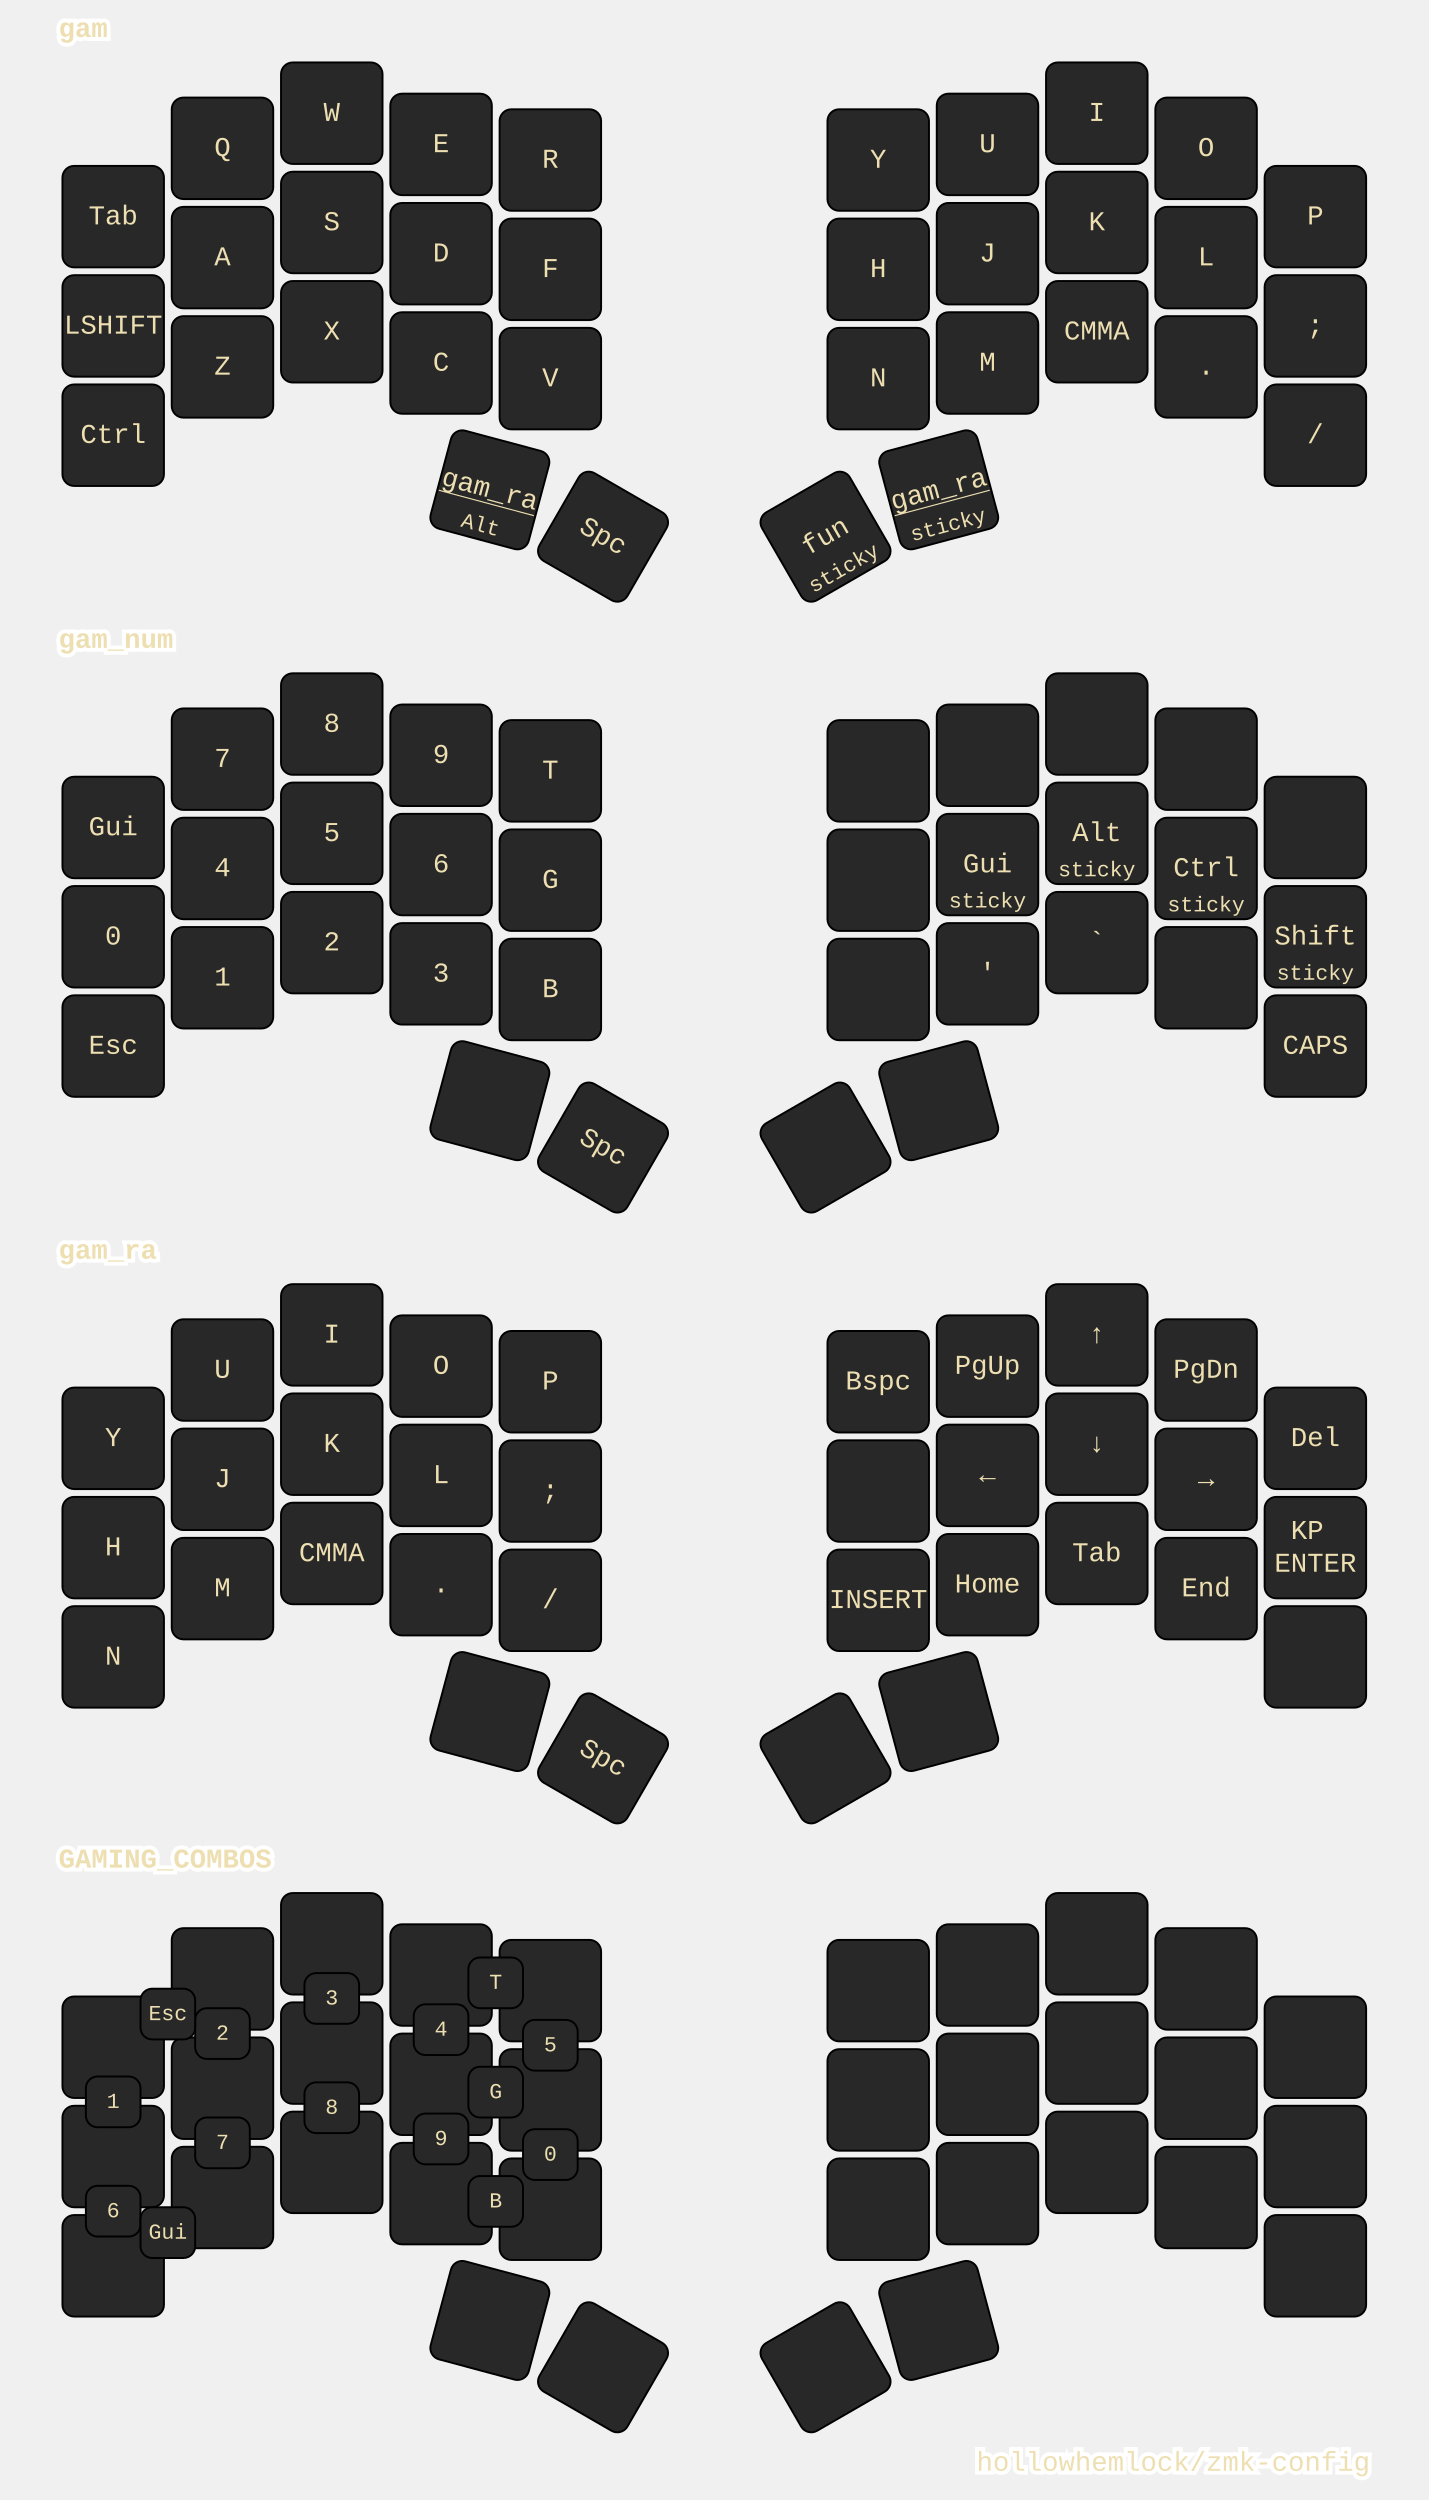
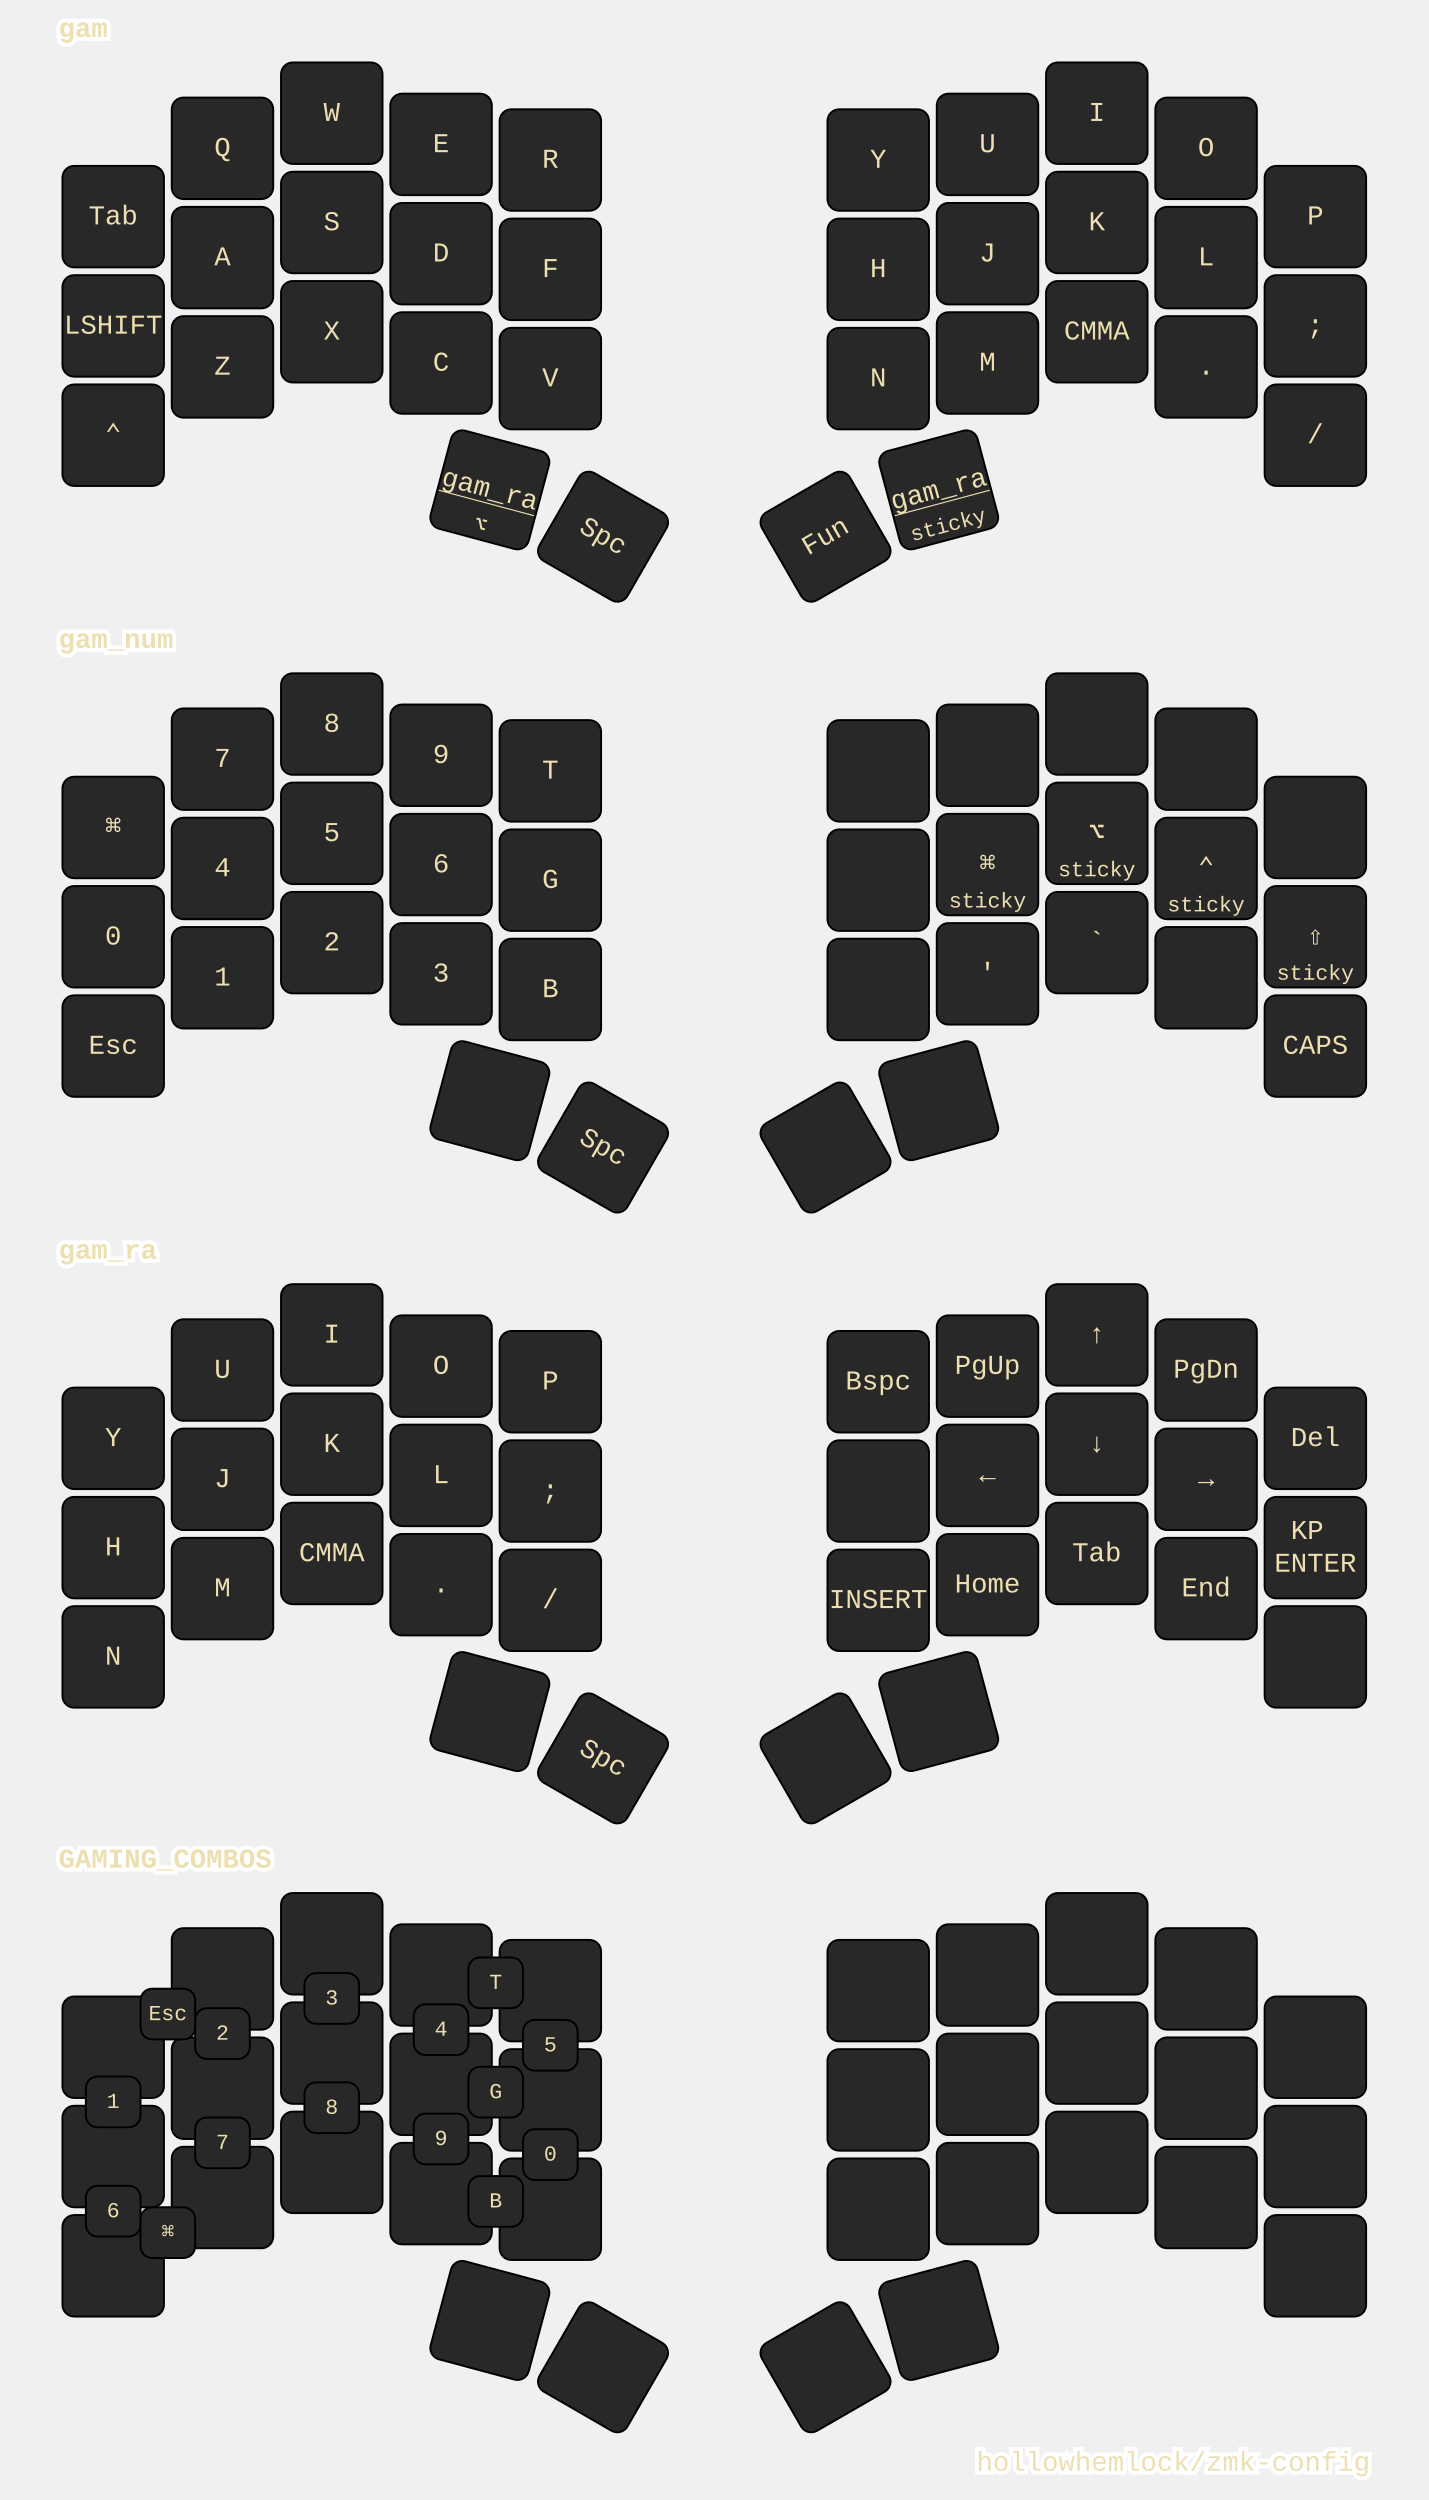
<svg xmlns="http://www.w3.org/2000/svg" width="732" height="1281" viewBox="0 0 732 1281" class="keymap">
  <defs>/* start glyphs */
- <svg id="mdi:pause">
+ <svg id="mdi:bluetooth">
+       <svg id="mdi-bluetooth" viewBox="0 0 24 24">
+         <path d="M14.88,16.29L13,18.17V14.41M13,5.83L14.88,7.71L13,9.58M17.71,7.71L12,2H11V9.58L6.41,5L5,6.41L10.59,12L5,17.58L6.41,19L11,14.41V22H12L17.71,16.29L13.41,12L17.71,7.71Z" />
+       </svg>
+     </svg>
+     <svg id="mdi:bluetooth-off">
+       <svg id="mdi-bluetooth-off" viewBox="0 0 24 24">
+         <path d="M13,5.83L14.88,7.71L13.28,9.31L14.69,10.72L17.71,7.7L12,2H11V7.03L13,9.03M5.41,4L4,5.41L10.59,12L5,17.59L6.41,19L11,14.41V22H12L16.29,17.71L18.59,20L20,18.59M13,18.17V14.41L14.88,16.29" />
+       </svg>
+     </svg>
+     <svg id="mdi:keyboard-return">
+       <svg id="mdi-keyboard-return" viewBox="0 0 24 24">
+         <path d="M19,7V11H5.83L9.41,7.41L8,6L2,12L8,18L9.41,16.58L5.83,13H21V7H19Z" />
+       </svg>
+     </svg>
+     <svg id="mdi:menu">
+       <svg id="mdi-menu" viewBox="0 0 24 24">
+         <path d="M3,6H21V8H3V6M3,11H21V13H3V11M3,16H21V18H3V16Z" />
+       </svg>
+     </svg>
+     <svg id="mdi:pause">
      <svg id="mdi-pause" viewBox="0 0 24 24">
        <path d="M14,19H18V5H14M6,19H10V5H6V19Z" />
      </svg>
    </svg>
    <svg id="mdi:play-pause">
      <svg id="mdi-play-pause" viewBox="0 0 24 24">
        <path d="M3,5V19L11,12M13,19H16V5H13M18,5V19H21V5" />
      </svg>
    </svg>
+     <svg id="mdi:progress-download">
+       <svg id="mdi-progress-download" viewBox="0 0 24 24">
+         <path d="M13,2.03C17.73,2.5 21.5,6.25 21.95,11C22.5,16.5 18.5,21.38 13,21.93V19.93C16.64,19.5 19.5,16.61 19.96,12.97C20.5,8.58 17.39,4.59 13,4.05V2.05L13,2.03M11,2.06V4.06C9.57,4.26 8.22,4.84 7.1,5.74L5.67,4.26C7.19,3 9.05,2.25 11,2.06M4.26,5.67L5.69,7.1C4.8,8.23 4.24,9.58 4.05,11H2.05C2.25,9.04 3,7.19 4.26,5.67M2.06,13H4.06C4.24,14.42 4.81,15.77 5.69,16.9L4.27,18.33C3.03,16.81 2.26,14.96 2.06,13M7.1,18.37C8.23,19.25 9.58,19.82 11,20V22C9.04,21.79 7.18,21 5.67,19.74L7.1,18.37M12,16.5L7.5,12H11V8H13V12H16.5L12,16.5Z" />
+       </svg>
+     </svg>
+     <svg id="mdi:restart">
+       <svg id="mdi-restart" viewBox="0 0 24 24">
+         <path d="M12,4C14.1,4 16.1,4.8 17.6,6.3C20.7,9.4 20.7,14.5 17.6,17.6C15.8,19.5 13.3,20.2 10.9,19.9L11.4,17.9C13.1,18.1 14.9,17.5 16.2,16.2C18.5,13.9 18.5,10.1 16.2,7.7C15.1,6.6 13.5,6 12,6V10.6L7,5.6L12,0.6V4M6.3,17.6C3.7,15 3.3,11 5.1,7.9L6.6,9.4C5.5,11.6 5.9,14.4 7.8,16.2C8.3,16.7 8.9,17.1 9.6,17.4L9,19.4C8,19 7.1,18.4 6.3,17.6Z" />
+       </svg>
+     </svg>
    <svg id="mdi:skip-backward">
      <svg id="mdi-skip-backward" viewBox="0 0 24 24">
        <path d="M20,5V19L13,12M6,5V19H4V5M13,5V19L6,12" />
      </svg>
    </svg>
    <svg id="mdi:skip-forward">
      <svg id="mdi-skip-forward" viewBox="0 0 24 24">
        <path d="M4,5V19L11,12M18,5V19H20V5M11,5V19L18,12" />
+       </svg>
+     </svg>
+     <svg id="mdi:usb">
+       <svg id="mdi-usb" viewBox="0 0 24 24">
+         <path d="M15,7V11H16V13H13V5H15L12,1L9,5H11V13H8V10.93C8.7,10.56 9.2,9.85 9.2,9C9.2,7.78 8.21,6.8 7,6.8C5.78,6.8 4.8,7.78 4.8,9C4.8,9.85 5.3,10.56 6,10.93V13A2,2 0 0,0 8,15H11V18.05C10.29,18.41 9.8,19.15 9.8,20A2.2,2.2 0 0,0 12,22.2A2.2,2.2 0 0,0 14.2,20C14.2,19.15 13.71,18.41 13,18.05V15H16A2,2 0 0,0 18,13V11H19V7H15Z" />
      </svg>
    </svg>
    <svg id="mdi:volume-high">
      <svg id="mdi-volume-high" viewBox="0 0 24 24">
        <path d="M14,3.23V5.29C16.89,6.15 19,8.83 19,12C19,15.17 16.89,17.84 14,18.7V20.77C18,19.86 21,16.28 21,12C21,7.72 18,4.14 14,3.23M16.5,12C16.5,10.23 15.5,8.71 14,7.97V16C15.5,15.29 16.5,13.76 16.5,12M3,9V15H7L12,20V4L7,9H3Z" />
      </svg>
    </svg>
    <svg id="mdi:volume-medium">
      <svg id="mdi-volume-medium" viewBox="0 0 24 24">
        <path d="M5,9V15H9L14,20V4L9,9M18.5,12C18.5,10.23 17.5,8.71 16,7.97V16C17.5,15.29 18.5,13.76 18.5,12Z" />
      </svg>
    </svg>
    <svg id="mdi:volume-off">
      <svg id="mdi-volume-off" viewBox="0 0 24 24">
        <path d="M12,4L9.91,6.09L12,8.18M4.27,3L3,4.27L7.73,9H3V15H7L12,20V13.27L16.25,17.53C15.58,18.04 14.83,18.46 14,18.7V20.77C15.38,20.45 16.63,19.82 17.68,18.96L19.73,21L21,19.73L12,10.73M19,12C19,12.94 18.8,13.82 18.46,14.64L19.97,16.15C20.62,14.91 21,13.5 21,12C21,7.72 18,4.14 14,3.23V5.29C16.89,6.15 19,8.83 19,12M16.5,12C16.5,10.23 15.5,8.71 14,7.97V10.18L16.45,12.63C16.5,12.43 16.5,12.21 16.5,12Z" />
      </svg>
    </svg>
  </defs>/* end glyphs */
<style>/* inherit to force styles through use tags */
svg path {
    fill: inherit;
}

/* font and background color specifications */
svg.keymap {
    font-family: SFMono-Regular,Consolas,Liberation Mono,Menlo,monospace;
    font-size: 14px;
    font-kerning: normal;
    text-rendering: optimizeLegibility;
    fill: #24292e;
}

/* default key styling */
rect.key {
    fill: #f6f8fa;
}

rect.key, rect.combo {
    stroke: #c9cccf;
    stroke-width: 1;
}

/* default key side styling, only used is draw_key_sides is set */
rect.side {
    filter: brightness(90%);
}

/* color accent for combo boxes */
rect.combo, rect.combo-separate {
    fill: #cdf;
}

/* color accent for held keys */
rect.held, rect.combo.held {
    fill: #fdd;
}

/* color accent for ghost (optional) keys */
rect.ghost, rect.combo.ghost {
    stroke-dasharray: 4, 4;
    stroke-width: 2;
}

text {
    text-anchor: middle;
    dominant-baseline: middle;
}

/* styling for layer labels */
text.label {
    font-weight: bold;
    text-anchor: start;
    stroke: white;
    stroke-width: 4;
    paint-order: stroke;
}

/* styling for optional footer */
text.footer {
    text-anchor: end;
    dominant-baseline: auto;
    stroke: white;
    stroke-width: 4;
    paint-order: stroke;
}

/* styling for combo tap, and key non-tap label text */
text.combo, text.hold, text.shifted, text.left, text.right {
    font-size: 11px;
}

text.hold {
    text-anchor: middle;
    dominant-baseline: auto;
}

text.shifted {
    text-anchor: middle;
    dominant-baseline: hanging;
}

text.left {
    text-anchor: start;
}

text.right {
    text-anchor: end;
}

text.layer-activator {
    text-decoration: underline;
}

/* styling for hold/shifted label text in combo box */
text.combo.hold, text.combo.shifted, text.combo.left, text.combo.right {
    font-size: 8px;
}

/* lighter symbol for transparent keys */
text.trans {
    fill: #7b7e81;
}

/* styling for combo dendrons */
path.combo {
    stroke-width: 1;
    stroke: gray;
    fill: none;
}

/* Start Tabler Icons Cleanup */
/* cannot use height/width with glyphs */
.icon-tabler &gt; path {
    fill: inherit;
    stroke: inherit;
    stroke-width: 2;
}
/* hide tabler's default box */
.icon-tabler &gt; path[stroke="none"][fill="none"] {
    visibility: hidden;
}
/* End Tabler Icons Cleanup */

@media (prefers-color-scheme: dark) {
svg.keymap { fill: #d1d6db; }
rect.key { fill: #3f4750; }
rect.key, rect.combo { stroke: #60666c; }
rect.combo, rect.combo-separate { fill: #1f3d7a; }
rect.held, rect.combo.held { fill: #854747; }
text.label, text.footer { stroke: black; }
text.trans { fill: #7e8184; }
path.combo { stroke: #7f7f7f; }

}
/*
 * merge_layers.py injects corner legends with these CSS classes:
 *   tl = top-left      (--tl layer, e.g. fun)
 *   tr = top-right     (--tr layer, e.g. sys)
 *   bl = bottom-left   (--bl layer, e.g. num)
 *   br = bottom-right  (--br layer, e.g. nav)
 *
 * Element types:
 *   text.tl   - text labels
 *   use.tl    - glyph icons (references defs section)
 *
 * Center layer (--center) uses keymap-drawer's built-in classes:
 *   text.tap, text.hold, text.shifted
 */
/* Key and combo background colors */
rect.key, rect.combo { fill: #282828; stroke: black; }
/* Background keys in combo layer - 30% transparent (70% opacity) */
.layer-MAIN_COMBOS rect.key { opacity: 0.7; }
- /* Default text color */
- text { fill: #eddfb1; }
+ /* Default text and glyph color */
+ text, use { fill: #eddfb1; }
/* Merged layer corner position colors */
text.tl, use.tl { fill: #e5c07b; }  /* top-left: function - yellow */
text.tr, use.tr { fill: #61afef; }  /* top-right: sys - blue */
text.bl, use.bl { fill: #98c379; }  /* bottom-left: numbers - green */
text.br, use.br { fill: #c678dd; }  /* bottom-right: nav - purple */
/* Held key text with layer colors */
text.held-tl { fill: #e5c07b; }  /* yellow */
text.held-tr { fill: #61afef; }  /* blue */
text.held-bl { fill: #98c379; }  /* green */
text.held-br { fill: #c678dd; }  /* purple */
/* Modifier keys - inherit default text color */
</style>
  <g transform="translate(30, 0)" class="layer-gam">
    <text x="0" y="15" class="label" id="gam">gam</text>
    <g transform="translate(0, 30)">
      <g transform="translate(28, 81)" class="key keypos-0">
        <rect rx="6" ry="6" x="-26" y="-26" width="52" height="52" class="key" />
        <text x="0" y="0" class="key tap">Tab</text>
      </g>
      <g transform="translate(84, 46)" class="key keypos-1">
        <rect rx="6" ry="6" x="-26" y="-26" width="52" height="52" class="key" />
        <text x="0" y="0" class="key tap">Q</text>
      </g>
      <g transform="translate(140, 28)" class="key keypos-2">
        <rect rx="6" ry="6" x="-26" y="-26" width="52" height="52" class="key" />
        <text x="0" y="0" class="key tap">W</text>
      </g>
      <g transform="translate(196, 44)" class="key keypos-3">
        <rect rx="6" ry="6" x="-26" y="-26" width="52" height="52" class="key" />
        <text x="0" y="0" class="key tap">E</text>
      </g>
      <g transform="translate(252, 52)" class="key keypos-4">
        <rect rx="6" ry="6" x="-26" y="-26" width="52" height="52" class="key" />
        <text x="0" y="0" class="key tap">R</text>
      </g>
      <g transform="translate(420, 52)" class="key keypos-5">
        <rect rx="6" ry="6" x="-26" y="-26" width="52" height="52" class="key" />
        <text x="0" y="0" class="key tap">Y</text>
      </g>
      <g transform="translate(476, 44)" class="key keypos-6">
        <rect rx="6" ry="6" x="-26" y="-26" width="52" height="52" class="key" />
        <text x="0" y="0" class="key tap">U</text>
      </g>
      <g transform="translate(532, 28)" class="key keypos-7">
        <rect rx="6" ry="6" x="-26" y="-26" width="52" height="52" class="key" />
        <text x="0" y="0" class="key tap">I</text>
      </g>
      <g transform="translate(588, 46)" class="key keypos-8">
        <rect rx="6" ry="6" x="-26" y="-26" width="52" height="52" class="key" />
        <text x="0" y="0" class="key tap">O</text>
      </g>
      <g transform="translate(644, 81)" class="key keypos-9">
        <rect rx="6" ry="6" x="-26" y="-26" width="52" height="52" class="key" />
        <text x="0" y="0" class="key tap">P</text>
      </g>
      <g transform="translate(28, 137)" class="key keypos-10">
        <rect rx="6" ry="6" x="-26" y="-26" width="52" height="52" class="key" />
        <text x="0" y="0" class="key tap">LSHIFT</text>
      </g>
      <g transform="translate(84, 102)" class="key keypos-11">
        <rect rx="6" ry="6" x="-26" y="-26" width="52" height="52" class="key" />
        <text x="0" y="0" class="key tap">A</text>
      </g>
      <g transform="translate(140, 84)" class="key keypos-12">
        <rect rx="6" ry="6" x="-26" y="-26" width="52" height="52" class="key" />
        <text x="0" y="0" class="key tap">S</text>
      </g>
      <g transform="translate(196, 100)" class="key keypos-13">
        <rect rx="6" ry="6" x="-26" y="-26" width="52" height="52" class="key" />
        <text x="0" y="0" class="key tap">D</text>
      </g>
      <g transform="translate(252, 108)" class="key keypos-14">
        <rect rx="6" ry="6" x="-26" y="-26" width="52" height="52" class="key" />
        <text x="0" y="0" class="key tap">F</text>
      </g>
      <g transform="translate(420, 108)" class="key keypos-15">
        <rect rx="6" ry="6" x="-26" y="-26" width="52" height="52" class="key" />
        <text x="0" y="0" class="key tap">H</text>
      </g>
      <g transform="translate(476, 100)" class="key keypos-16">
        <rect rx="6" ry="6" x="-26" y="-26" width="52" height="52" class="key" />
        <text x="0" y="0" class="key tap">J</text>
      </g>
      <g transform="translate(532, 84)" class="key keypos-17">
        <rect rx="6" ry="6" x="-26" y="-26" width="52" height="52" class="key" />
        <text x="0" y="0" class="key tap">K</text>
      </g>
      <g transform="translate(588, 102)" class="key keypos-18">
        <rect rx="6" ry="6" x="-26" y="-26" width="52" height="52" class="key" />
        <text x="0" y="0" class="key tap">L</text>
      </g>
      <g transform="translate(644, 137)" class="key keypos-19">
        <rect rx="6" ry="6" x="-26" y="-26" width="52" height="52" class="key" />
        <text x="0" y="0" class="key tap">;</text>
      </g>
      <g transform="translate(28, 193)" class="key keypos-20">
        <rect rx="6" ry="6" x="-26" y="-26" width="52" height="52" class="key" />
-         <text x="0" y="0" class="key tap">Ctrl</text>
+         <text x="0" y="0" class="key tap">⌃</text>
      </g>
      <g transform="translate(84, 158)" class="key keypos-21">
        <rect rx="6" ry="6" x="-26" y="-26" width="52" height="52" class="key" />
        <text x="0" y="0" class="key tap">Z</text>
      </g>
      <g transform="translate(140, 140)" class="key keypos-22">
        <rect rx="6" ry="6" x="-26" y="-26" width="52" height="52" class="key" />
        <text x="0" y="0" class="key tap">X</text>
      </g>
      <g transform="translate(196, 156)" class="key keypos-23">
        <rect rx="6" ry="6" x="-26" y="-26" width="52" height="52" class="key" />
        <text x="0" y="0" class="key tap">C</text>
      </g>
      <g transform="translate(252, 164)" class="key keypos-24">
        <rect rx="6" ry="6" x="-26" y="-26" width="52" height="52" class="key" />
        <text x="0" y="0" class="key tap">V</text>
      </g>
      <g transform="translate(420, 164)" class="key keypos-25">
        <rect rx="6" ry="6" x="-26" y="-26" width="52" height="52" class="key" />
        <text x="0" y="0" class="key tap">N</text>
      </g>
      <g transform="translate(476, 156)" class="key keypos-26">
        <rect rx="6" ry="6" x="-26" y="-26" width="52" height="52" class="key" />
        <text x="0" y="0" class="key tap">M</text>
      </g>
      <g transform="translate(532, 140)" class="key keypos-27">
        <rect rx="6" ry="6" x="-26" y="-26" width="52" height="52" class="key" />
        <text x="0" y="0" class="key tap">CMMA</text>
      </g>
      <g transform="translate(588, 158)" class="key keypos-28">
        <rect rx="6" ry="6" x="-26" y="-26" width="52" height="52" class="key" />
        <text x="0" y="0" class="key tap">.</text>
      </g>
      <g transform="translate(644, 193)" class="key keypos-29">
        <rect rx="6" ry="6" x="-26" y="-26" width="52" height="52" class="key" />
        <text x="0" y="0" class="key tap">/</text>
      </g>
      <g transform="translate(221, 221) rotate(15.0)" class="key keypos-30">
        <rect rx="6" ry="6" x="-26" y="-26" width="52" height="52" class="key" />
        <a href="#gam_ra">
          <text x="0" y="0" class="key tap layer-activator">gam_ra</text>
        </a>
-         <text x="0" y="22" class="key hold">Alt</text>
+         <text x="0" y="22" class="key hold">⌥</text>
      </g>
      <g transform="translate(279, 245) rotate(30.0)" class="key keypos-31">
        <rect rx="6" ry="6" x="-26" y="-26" width="52" height="52" class="key" />
        <text x="0" y="0" class="key tap">Spc</text>
      </g>
-       <g transform="translate(393, 245) rotate(-30.0)" class="key keypos-32">
-         <rect rx="6" ry="6" x="-26" y="-26" width="52" height="52" class="key" />
-         <text x="0" y="0" class="key tap">fun</text>
-         <text x="0" y="22" class="key hold">sticky</text>
+       <g transform="translate(393, 245) rotate(-30.0)" class="key layer keypos-32">
+         <rect rx="6" ry="6" x="-26" y="-26" width="52" height="52" class="key layer" />
+         <text x="0" y="0" class="key layer tap">Fun</text>
      </g>
      <g transform="translate(451, 221) rotate(-15.0)" class="key keypos-33">
        <rect rx="6" ry="6" x="-26" y="-26" width="52" height="52" class="key" />
        <a href="#gam_ra">
          <text x="0" y="0" class="key tap layer-activator">gam_ra</text>
        </a>
        <text x="0" y="22" class="key hold">sticky</text>
      </g>
    </g>
  </g>
  <g transform="translate(30, 313)" class="layer-gam_num">
    <text x="0" y="15" class="label" id="gam_num">gam_num</text>
    <g transform="translate(0, 30)">
      <g transform="translate(28, 81)" class="key keypos-0">
        <rect rx="6" ry="6" x="-26" y="-26" width="52" height="52" class="key" />
-         <text x="0" y="0" class="key tap">Gui</text>
+         <text x="0" y="0" class="key tap">⌘</text>
      </g>
      <g transform="translate(84, 46)" class="key keypos-1">
        <rect rx="6" ry="6" x="-26" y="-26" width="52" height="52" class="key" />
        <text x="0" y="0" class="key tap">7</text>
      </g>
      <g transform="translate(140, 28)" class="key keypos-2">
        <rect rx="6" ry="6" x="-26" y="-26" width="52" height="52" class="key" />
        <text x="0" y="0" class="key tap">8</text>
      </g>
      <g transform="translate(196, 44)" class="key keypos-3">
        <rect rx="6" ry="6" x="-26" y="-26" width="52" height="52" class="key" />
        <text x="0" y="0" class="key tap">9</text>
      </g>
      <g transform="translate(252, 52)" class="key keypos-4">
        <rect rx="6" ry="6" x="-26" y="-26" width="52" height="52" class="key" />
        <text x="0" y="0" class="key tap">T</text>
      </g>
      <g transform="translate(420, 52)" class="key keypos-5">
        <rect rx="6" ry="6" x="-26" y="-26" width="52" height="52" class="key" />
      </g>
      <g transform="translate(476, 44)" class="key keypos-6">
        <rect rx="6" ry="6" x="-26" y="-26" width="52" height="52" class="key" />
      </g>
      <g transform="translate(532, 28)" class="key keypos-7">
        <rect rx="6" ry="6" x="-26" y="-26" width="52" height="52" class="key" />
      </g>
      <g transform="translate(588, 46)" class="key keypos-8">
        <rect rx="6" ry="6" x="-26" y="-26" width="52" height="52" class="key" />
      </g>
      <g transform="translate(644, 81)" class="key keypos-9">
        <rect rx="6" ry="6" x="-26" y="-26" width="52" height="52" class="key" />
      </g>
      <g transform="translate(28, 137)" class="key keypos-10">
        <rect rx="6" ry="6" x="-26" y="-26" width="52" height="52" class="key" />
        <text x="0" y="0" class="key tap">0</text>
      </g>
      <g transform="translate(84, 102)" class="key keypos-11">
        <rect rx="6" ry="6" x="-26" y="-26" width="52" height="52" class="key" />
        <text x="0" y="0" class="key tap">4</text>
      </g>
      <g transform="translate(140, 84)" class="key keypos-12">
        <rect rx="6" ry="6" x="-26" y="-26" width="52" height="52" class="key" />
        <text x="0" y="0" class="key tap">5</text>
      </g>
      <g transform="translate(196, 100)" class="key keypos-13">
        <rect rx="6" ry="6" x="-26" y="-26" width="52" height="52" class="key" />
        <text x="0" y="0" class="key tap">6</text>
      </g>
      <g transform="translate(252, 108)" class="key keypos-14">
        <rect rx="6" ry="6" x="-26" y="-26" width="52" height="52" class="key" />
        <text x="0" y="0" class="key tap">G</text>
      </g>
      <g transform="translate(420, 108)" class="key keypos-15">
        <rect rx="6" ry="6" x="-26" y="-26" width="52" height="52" class="key" />
      </g>
      <g transform="translate(476, 100)" class="key mod keypos-16">
        <rect rx="6" ry="6" x="-26" y="-26" width="52" height="52" class="key mod" />
-         <text x="0" y="0" class="key mod tap">Gui</text>
+         <text x="0" y="0" class="key mod tap">⌘</text>
        <text x="0" y="22" class="key mod hold">sticky</text>
      </g>
      <g transform="translate(532, 84)" class="key mod keypos-17">
        <rect rx="6" ry="6" x="-26" y="-26" width="52" height="52" class="key mod" />
-         <text x="0" y="0" class="key mod tap">Alt</text>
+         <text x="0" y="0" class="key mod tap">⌥</text>
        <text x="0" y="22" class="key mod hold">sticky</text>
      </g>
      <g transform="translate(588, 102)" class="key mod keypos-18">
        <rect rx="6" ry="6" x="-26" y="-26" width="52" height="52" class="key mod" />
-         <text x="0" y="0" class="key mod tap">Ctrl</text>
+         <text x="0" y="0" class="key mod tap">⌃</text>
        <text x="0" y="22" class="key mod hold">sticky</text>
      </g>
      <g transform="translate(644, 137)" class="key mod keypos-19">
        <rect rx="6" ry="6" x="-26" y="-26" width="52" height="52" class="key mod" />
-         <text x="0" y="0" class="key mod tap">Shift</text>
+         <text x="0" y="0" class="key mod tap">⇧</text>
        <text x="0" y="22" class="key mod hold">sticky</text>
      </g>
      <g transform="translate(28, 193)" class="key keypos-20">
        <rect rx="6" ry="6" x="-26" y="-26" width="52" height="52" class="key" />
        <text x="0" y="0" class="key tap">Esc</text>
      </g>
      <g transform="translate(84, 158)" class="key keypos-21">
        <rect rx="6" ry="6" x="-26" y="-26" width="52" height="52" class="key" />
        <text x="0" y="0" class="key tap">1</text>
      </g>
      <g transform="translate(140, 140)" class="key keypos-22">
        <rect rx="6" ry="6" x="-26" y="-26" width="52" height="52" class="key" />
        <text x="0" y="0" class="key tap">2</text>
      </g>
      <g transform="translate(196, 156)" class="key keypos-23">
        <rect rx="6" ry="6" x="-26" y="-26" width="52" height="52" class="key" />
        <text x="0" y="0" class="key tap">3</text>
      </g>
      <g transform="translate(252, 164)" class="key keypos-24">
        <rect rx="6" ry="6" x="-26" y="-26" width="52" height="52" class="key" />
        <text x="0" y="0" class="key tap">B</text>
      </g>
      <g transform="translate(420, 164)" class="key keypos-25">
        <rect rx="6" ry="6" x="-26" y="-26" width="52" height="52" class="key" />
      </g>
      <g transform="translate(476, 156)" class="key keypos-26">
        <rect rx="6" ry="6" x="-26" y="-26" width="52" height="52" class="key" />
        <text x="0" y="0" class="key tap">'</text>
      </g>
      <g transform="translate(532, 140)" class="key keypos-27">
        <rect rx="6" ry="6" x="-26" y="-26" width="52" height="52" class="key" />
        <text x="0" y="0" class="key tap">`</text>
      </g>
      <g transform="translate(588, 158)" class="key keypos-28">
        <rect rx="6" ry="6" x="-26" y="-26" width="52" height="52" class="key" />
      </g>
      <g transform="translate(644, 193)" class="key keypos-29">
        <rect rx="6" ry="6" x="-26" y="-26" width="52" height="52" class="key" />
        <text x="0" y="0" class="key tap">CAPS</text>
      </g>
      <g transform="translate(221, 221) rotate(15.0)" class="key keypos-30">
        <rect rx="6" ry="6" x="-26" y="-26" width="52" height="52" class="key" />
      </g>
      <g transform="translate(279, 245) rotate(30.0)" class="key keypos-31">
        <rect rx="6" ry="6" x="-26" y="-26" width="52" height="52" class="key" />
        <text x="0" y="0" class="key tap">Spc</text>
      </g>
      <g transform="translate(393, 245) rotate(-30.0)" class="key keypos-32">
        <rect rx="6" ry="6" x="-26" y="-26" width="52" height="52" class="key" />
      </g>
      <g transform="translate(451, 221) rotate(-15.0)" class="key keypos-33">
        <rect rx="6" ry="6" x="-26" y="-26" width="52" height="52" class="key" />
      </g>
    </g>
  </g>
  <g transform="translate(30, 626)" class="layer-gam_ra">
    <text x="0" y="15" class="label" id="gam_ra">gam_ra</text>
    <g transform="translate(0, 30)">
      <g transform="translate(28, 81)" class="key keypos-0">
        <rect rx="6" ry="6" x="-26" y="-26" width="52" height="52" class="key" />
        <text x="0" y="0" class="key tap">Y</text>
      </g>
      <g transform="translate(84, 46)" class="key keypos-1">
        <rect rx="6" ry="6" x="-26" y="-26" width="52" height="52" class="key" />
        <text x="0" y="0" class="key tap">U</text>
      </g>
      <g transform="translate(140, 28)" class="key keypos-2">
        <rect rx="6" ry="6" x="-26" y="-26" width="52" height="52" class="key" />
        <text x="0" y="0" class="key tap">I</text>
      </g>
      <g transform="translate(196, 44)" class="key keypos-3">
        <rect rx="6" ry="6" x="-26" y="-26" width="52" height="52" class="key" />
        <text x="0" y="0" class="key tap">O</text>
      </g>
      <g transform="translate(252, 52)" class="key keypos-4">
        <rect rx="6" ry="6" x="-26" y="-26" width="52" height="52" class="key" />
        <text x="0" y="0" class="key tap">P</text>
      </g>
      <g transform="translate(420, 52)" class="key keypos-5">
        <rect rx="6" ry="6" x="-26" y="-26" width="52" height="52" class="key" />
        <text x="0" y="0" class="key tap">Bspc</text>
      </g>
      <g transform="translate(476, 44)" class="key keypos-6">
        <rect rx="6" ry="6" x="-26" y="-26" width="52" height="52" class="key" />
        <text x="0" y="0" class="key tap">PgUp</text>
      </g>
      <g transform="translate(532, 28)" class="key keypos-7">
        <rect rx="6" ry="6" x="-26" y="-26" width="52" height="52" class="key" />
        <text x="0" y="0" class="key tap">↑</text>
      </g>
      <g transform="translate(588, 46)" class="key keypos-8">
        <rect rx="6" ry="6" x="-26" y="-26" width="52" height="52" class="key" />
        <text x="0" y="0" class="key tap">PgDn</text>
      </g>
      <g transform="translate(644, 81)" class="key keypos-9">
        <rect rx="6" ry="6" x="-26" y="-26" width="52" height="52" class="key" />
        <text x="0" y="0" class="key tap">Del</text>
      </g>
      <g transform="translate(28, 137)" class="key keypos-10">
        <rect rx="6" ry="6" x="-26" y="-26" width="52" height="52" class="key" />
        <text x="0" y="0" class="key tap">H</text>
      </g>
      <g transform="translate(84, 102)" class="key keypos-11">
        <rect rx="6" ry="6" x="-26" y="-26" width="52" height="52" class="key" />
        <text x="0" y="0" class="key tap">J</text>
      </g>
      <g transform="translate(140, 84)" class="key keypos-12">
        <rect rx="6" ry="6" x="-26" y="-26" width="52" height="52" class="key" />
        <text x="0" y="0" class="key tap">K</text>
      </g>
      <g transform="translate(196, 100)" class="key keypos-13">
        <rect rx="6" ry="6" x="-26" y="-26" width="52" height="52" class="key" />
        <text x="0" y="0" class="key tap">L</text>
      </g>
      <g transform="translate(252, 108)" class="key keypos-14">
        <rect rx="6" ry="6" x="-26" y="-26" width="52" height="52" class="key" />
        <text x="0" y="0" class="key tap">;</text>
      </g>
      <g transform="translate(420, 108)" class="key keypos-15">
        <rect rx="6" ry="6" x="-26" y="-26" width="52" height="52" class="key" />
      </g>
      <g transform="translate(476, 100)" class="key keypos-16">
        <rect rx="6" ry="6" x="-26" y="-26" width="52" height="52" class="key" />
        <text x="0" y="0" class="key tap">←</text>
      </g>
      <g transform="translate(532, 84)" class="key keypos-17">
        <rect rx="6" ry="6" x="-26" y="-26" width="52" height="52" class="key" />
        <text x="0" y="0" class="key tap">↓</text>
      </g>
      <g transform="translate(588, 102)" class="key keypos-18">
        <rect rx="6" ry="6" x="-26" y="-26" width="52" height="52" class="key" />
        <text x="0" y="0" class="key tap">→</text>
      </g>
      <g transform="translate(644, 137)" class="key keypos-19">
        <rect rx="6" ry="6" x="-26" y="-26" width="52" height="52" class="key" />
        <text x="0" y="0" class="key tap">
          <tspan x="0" dy="-0.6em">KP</tspan>
          <tspan x="0" dy="1.2em">ENTER</tspan>
        </text>
      </g>
      <g transform="translate(28, 193)" class="key keypos-20">
        <rect rx="6" ry="6" x="-26" y="-26" width="52" height="52" class="key" />
        <text x="0" y="0" class="key tap">N</text>
      </g>
      <g transform="translate(84, 158)" class="key keypos-21">
        <rect rx="6" ry="6" x="-26" y="-26" width="52" height="52" class="key" />
        <text x="0" y="0" class="key tap">M</text>
      </g>
      <g transform="translate(140, 140)" class="key keypos-22">
        <rect rx="6" ry="6" x="-26" y="-26" width="52" height="52" class="key" />
        <text x="0" y="0" class="key tap">CMMA</text>
      </g>
      <g transform="translate(196, 156)" class="key keypos-23">
        <rect rx="6" ry="6" x="-26" y="-26" width="52" height="52" class="key" />
        <text x="0" y="0" class="key tap">.</text>
      </g>
      <g transform="translate(252, 164)" class="key keypos-24">
        <rect rx="6" ry="6" x="-26" y="-26" width="52" height="52" class="key" />
        <text x="0" y="0" class="key tap">/</text>
      </g>
      <g transform="translate(420, 164)" class="key keypos-25">
        <rect rx="6" ry="6" x="-26" y="-26" width="52" height="52" class="key" />
        <text x="0" y="0" class="key tap">INSERT</text>
      </g>
      <g transform="translate(476, 156)" class="key keypos-26">
        <rect rx="6" ry="6" x="-26" y="-26" width="52" height="52" class="key" />
        <text x="0" y="0" class="key tap">Home</text>
      </g>
      <g transform="translate(532, 140)" class="key keypos-27">
        <rect rx="6" ry="6" x="-26" y="-26" width="52" height="52" class="key" />
        <text x="0" y="0" class="key tap">Tab</text>
      </g>
      <g transform="translate(588, 158)" class="key keypos-28">
        <rect rx="6" ry="6" x="-26" y="-26" width="52" height="52" class="key" />
        <text x="0" y="0" class="key tap">End</text>
      </g>
      <g transform="translate(644, 193)" class="key keypos-29">
        <rect rx="6" ry="6" x="-26" y="-26" width="52" height="52" class="key" />
      </g>
      <g transform="translate(221, 221) rotate(15.0)" class="key held keypos-30">
        <rect rx="6" ry="6" x="-26" y="-26" width="52" height="52" class="key held" />
      </g>
      <g transform="translate(279, 245) rotate(30.0)" class="key keypos-31">
        <rect rx="6" ry="6" x="-26" y="-26" width="52" height="52" class="key" />
        <text x="0" y="0" class="key tap">Spc</text>
      </g>
      <g transform="translate(393, 245) rotate(-30.0)" class="key keypos-32">
        <rect rx="6" ry="6" x="-26" y="-26" width="52" height="52" class="key" />
      </g>
      <g transform="translate(451, 221) rotate(-15.0)" class="key keypos-33">
        <rect rx="6" ry="6" x="-26" y="-26" width="52" height="52" class="key" />
      </g>
    </g>
  </g>
  <g transform="translate(30, 938)" class="layer-GAMING_COMBOS">
    <text x="0" y="15" class="label" id="GAMING_COMBOS">GAMING_COMBOS</text>
    <g transform="translate(0, 30)">
      <g transform="translate(28, 81)" class="key keypos-0">
        <rect rx="6" ry="6" x="-26" y="-26" width="52" height="52" class="key" />
      </g>
      <g transform="translate(84, 46)" class="key keypos-1">
        <rect rx="6" ry="6" x="-26" y="-26" width="52" height="52" class="key" />
      </g>
      <g transform="translate(140, 28)" class="key keypos-2">
        <rect rx="6" ry="6" x="-26" y="-26" width="52" height="52" class="key" />
      </g>
      <g transform="translate(196, 44)" class="key keypos-3">
        <rect rx="6" ry="6" x="-26" y="-26" width="52" height="52" class="key" />
      </g>
      <g transform="translate(252, 52)" class="key keypos-4">
        <rect rx="6" ry="6" x="-26" y="-26" width="52" height="52" class="key" />
      </g>
      <g transform="translate(420, 52)" class="key keypos-5">
        <rect rx="6" ry="6" x="-26" y="-26" width="52" height="52" class="key" />
      </g>
      <g transform="translate(476, 44)" class="key keypos-6">
        <rect rx="6" ry="6" x="-26" y="-26" width="52" height="52" class="key" />
      </g>
      <g transform="translate(532, 28)" class="key keypos-7">
        <rect rx="6" ry="6" x="-26" y="-26" width="52" height="52" class="key" />
      </g>
      <g transform="translate(588, 46)" class="key keypos-8">
        <rect rx="6" ry="6" x="-26" y="-26" width="52" height="52" class="key" />
      </g>
      <g transform="translate(644, 81)" class="key keypos-9">
        <rect rx="6" ry="6" x="-26" y="-26" width="52" height="52" class="key" />
      </g>
      <g transform="translate(28, 137)" class="key keypos-10">
        <rect rx="6" ry="6" x="-26" y="-26" width="52" height="52" class="key" />
      </g>
      <g transform="translate(84, 102)" class="key keypos-11">
        <rect rx="6" ry="6" x="-26" y="-26" width="52" height="52" class="key" />
      </g>
      <g transform="translate(140, 84)" class="key keypos-12">
        <rect rx="6" ry="6" x="-26" y="-26" width="52" height="52" class="key" />
      </g>
      <g transform="translate(196, 100)" class="key keypos-13">
        <rect rx="6" ry="6" x="-26" y="-26" width="52" height="52" class="key" />
      </g>
      <g transform="translate(252, 108)" class="key keypos-14">
        <rect rx="6" ry="6" x="-26" y="-26" width="52" height="52" class="key" />
      </g>
      <g transform="translate(420, 108)" class="key keypos-15">
        <rect rx="6" ry="6" x="-26" y="-26" width="52" height="52" class="key" />
      </g>
      <g transform="translate(476, 100)" class="key keypos-16">
        <rect rx="6" ry="6" x="-26" y="-26" width="52" height="52" class="key" />
      </g>
      <g transform="translate(532, 84)" class="key keypos-17">
        <rect rx="6" ry="6" x="-26" y="-26" width="52" height="52" class="key" />
      </g>
      <g transform="translate(588, 102)" class="key keypos-18">
        <rect rx="6" ry="6" x="-26" y="-26" width="52" height="52" class="key" />
      </g>
      <g transform="translate(644, 137)" class="key keypos-19">
        <rect rx="6" ry="6" x="-26" y="-26" width="52" height="52" class="key" />
      </g>
      <g transform="translate(28, 193)" class="key keypos-20">
        <rect rx="6" ry="6" x="-26" y="-26" width="52" height="52" class="key" />
      </g>
      <g transform="translate(84, 158)" class="key keypos-21">
        <rect rx="6" ry="6" x="-26" y="-26" width="52" height="52" class="key" />
      </g>
      <g transform="translate(140, 140)" class="key keypos-22">
        <rect rx="6" ry="6" x="-26" y="-26" width="52" height="52" class="key" />
      </g>
      <g transform="translate(196, 156)" class="key keypos-23">
        <rect rx="6" ry="6" x="-26" y="-26" width="52" height="52" class="key" />
      </g>
      <g transform="translate(252, 164)" class="key keypos-24">
        <rect rx="6" ry="6" x="-26" y="-26" width="52" height="52" class="key" />
      </g>
      <g transform="translate(420, 164)" class="key keypos-25">
        <rect rx="6" ry="6" x="-26" y="-26" width="52" height="52" class="key" />
      </g>
      <g transform="translate(476, 156)" class="key keypos-26">
        <rect rx="6" ry="6" x="-26" y="-26" width="52" height="52" class="key" />
      </g>
      <g transform="translate(532, 140)" class="key keypos-27">
        <rect rx="6" ry="6" x="-26" y="-26" width="52" height="52" class="key" />
      </g>
      <g transform="translate(588, 158)" class="key keypos-28">
        <rect rx="6" ry="6" x="-26" y="-26" width="52" height="52" class="key" />
      </g>
      <g transform="translate(644, 193)" class="key keypos-29">
        <rect rx="6" ry="6" x="-26" y="-26" width="52" height="52" class="key" />
      </g>
      <g transform="translate(221, 221) rotate(15.0)" class="key keypos-30">
        <rect rx="6" ry="6" x="-26" y="-26" width="52" height="52" class="key" />
      </g>
      <g transform="translate(279, 245) rotate(30.0)" class="key keypos-31">
        <rect rx="6" ry="6" x="-26" y="-26" width="52" height="52" class="key" />
      </g>
      <g transform="translate(393, 245) rotate(-30.0)" class="key keypos-32">
        <rect rx="6" ry="6" x="-26" y="-26" width="52" height="52" class="key" />
      </g>
      <g transform="translate(451, 221) rotate(-15.0)" class="key keypos-33">
        <rect rx="6" ry="6" x="-26" y="-26" width="52" height="52" class="key" />
      </g>
      <g class="combo combopos-0">
        <rect rx="6" ry="6" x="14" y="96" width="28" height="26" class="combo" />
        <text x="28" y="109" class="combo tap">1</text>
      </g>
      <g class="combo combopos-1">
        <rect rx="6" ry="6" x="70" y="61" width="28" height="26" class="combo" />
        <text x="84" y="74" class="combo tap">2</text>
      </g>
      <g class="combo combopos-2">
        <rect rx="6" ry="6" x="126" y="43" width="28" height="26" class="combo" />
        <text x="140" y="56" class="combo tap">3</text>
      </g>
      <g class="combo combopos-3">
        <rect rx="6" ry="6" x="182" y="59" width="28" height="26" class="combo" />
        <text x="196" y="72" class="combo tap">4</text>
      </g>
      <g class="combo combopos-4">
        <rect rx="6" ry="6" x="238" y="67" width="28" height="26" class="combo" />
        <text x="252" y="80" class="combo tap">5</text>
      </g>
      <g class="combo combopos-5">
        <rect rx="6" ry="6" x="14" y="152" width="28" height="26" class="combo" />
        <text x="28" y="165" class="combo tap">6</text>
      </g>
      <g class="combo combopos-6">
        <rect rx="6" ry="6" x="70" y="117" width="28" height="26" class="combo" />
        <text x="84" y="130" class="combo tap">7</text>
      </g>
      <g class="combo combopos-7">
        <rect rx="6" ry="6" x="126" y="99" width="28" height="26" class="combo" />
        <text x="140" y="112" class="combo tap">8</text>
      </g>
      <g class="combo combopos-8">
        <rect rx="6" ry="6" x="182" y="115" width="28" height="26" class="combo" />
        <text x="196" y="128" class="combo tap">9</text>
      </g>
      <g class="combo combopos-9">
        <rect rx="6" ry="6" x="238" y="123" width="28" height="26" class="combo" />
        <text x="252" y="136" class="combo tap">0</text>
      </g>
      <g class="combo combopos-10">
        <rect rx="6" ry="6" x="210" y="35" width="28" height="26" class="combo" />
        <text x="224" y="48" class="combo tap">T</text>
      </g>
      <g class="combo combopos-11">
        <rect rx="6" ry="6" x="210" y="91" width="28" height="26" class="combo" />
        <text x="224" y="104" class="combo tap">G</text>
      </g>
      <g class="combo combopos-12">
        <rect rx="6" ry="6" x="210" y="147" width="28" height="26" class="combo" />
        <text x="224" y="160" class="combo tap">B</text>
      </g>
      <g class="combo combopos-13">
        <rect rx="6" ry="6" x="42" y="51" width="28" height="26" class="combo" />
        <text x="56" y="64" class="combo tap">Esc</text>
      </g>
      <g class="combo combopos-14">
        <rect rx="6" ry="6" x="42" y="163" width="28" height="26" class="combo" />
-         <text x="56" y="176" class="combo tap">Gui</text>
+         <text x="56" y="176" class="combo tap">⌘</text>
      </g>
    </g>
  </g>
  <text x="702.0" y="1266.0" class="footer">hollowhemlock/zmk-config</text>
</svg>
